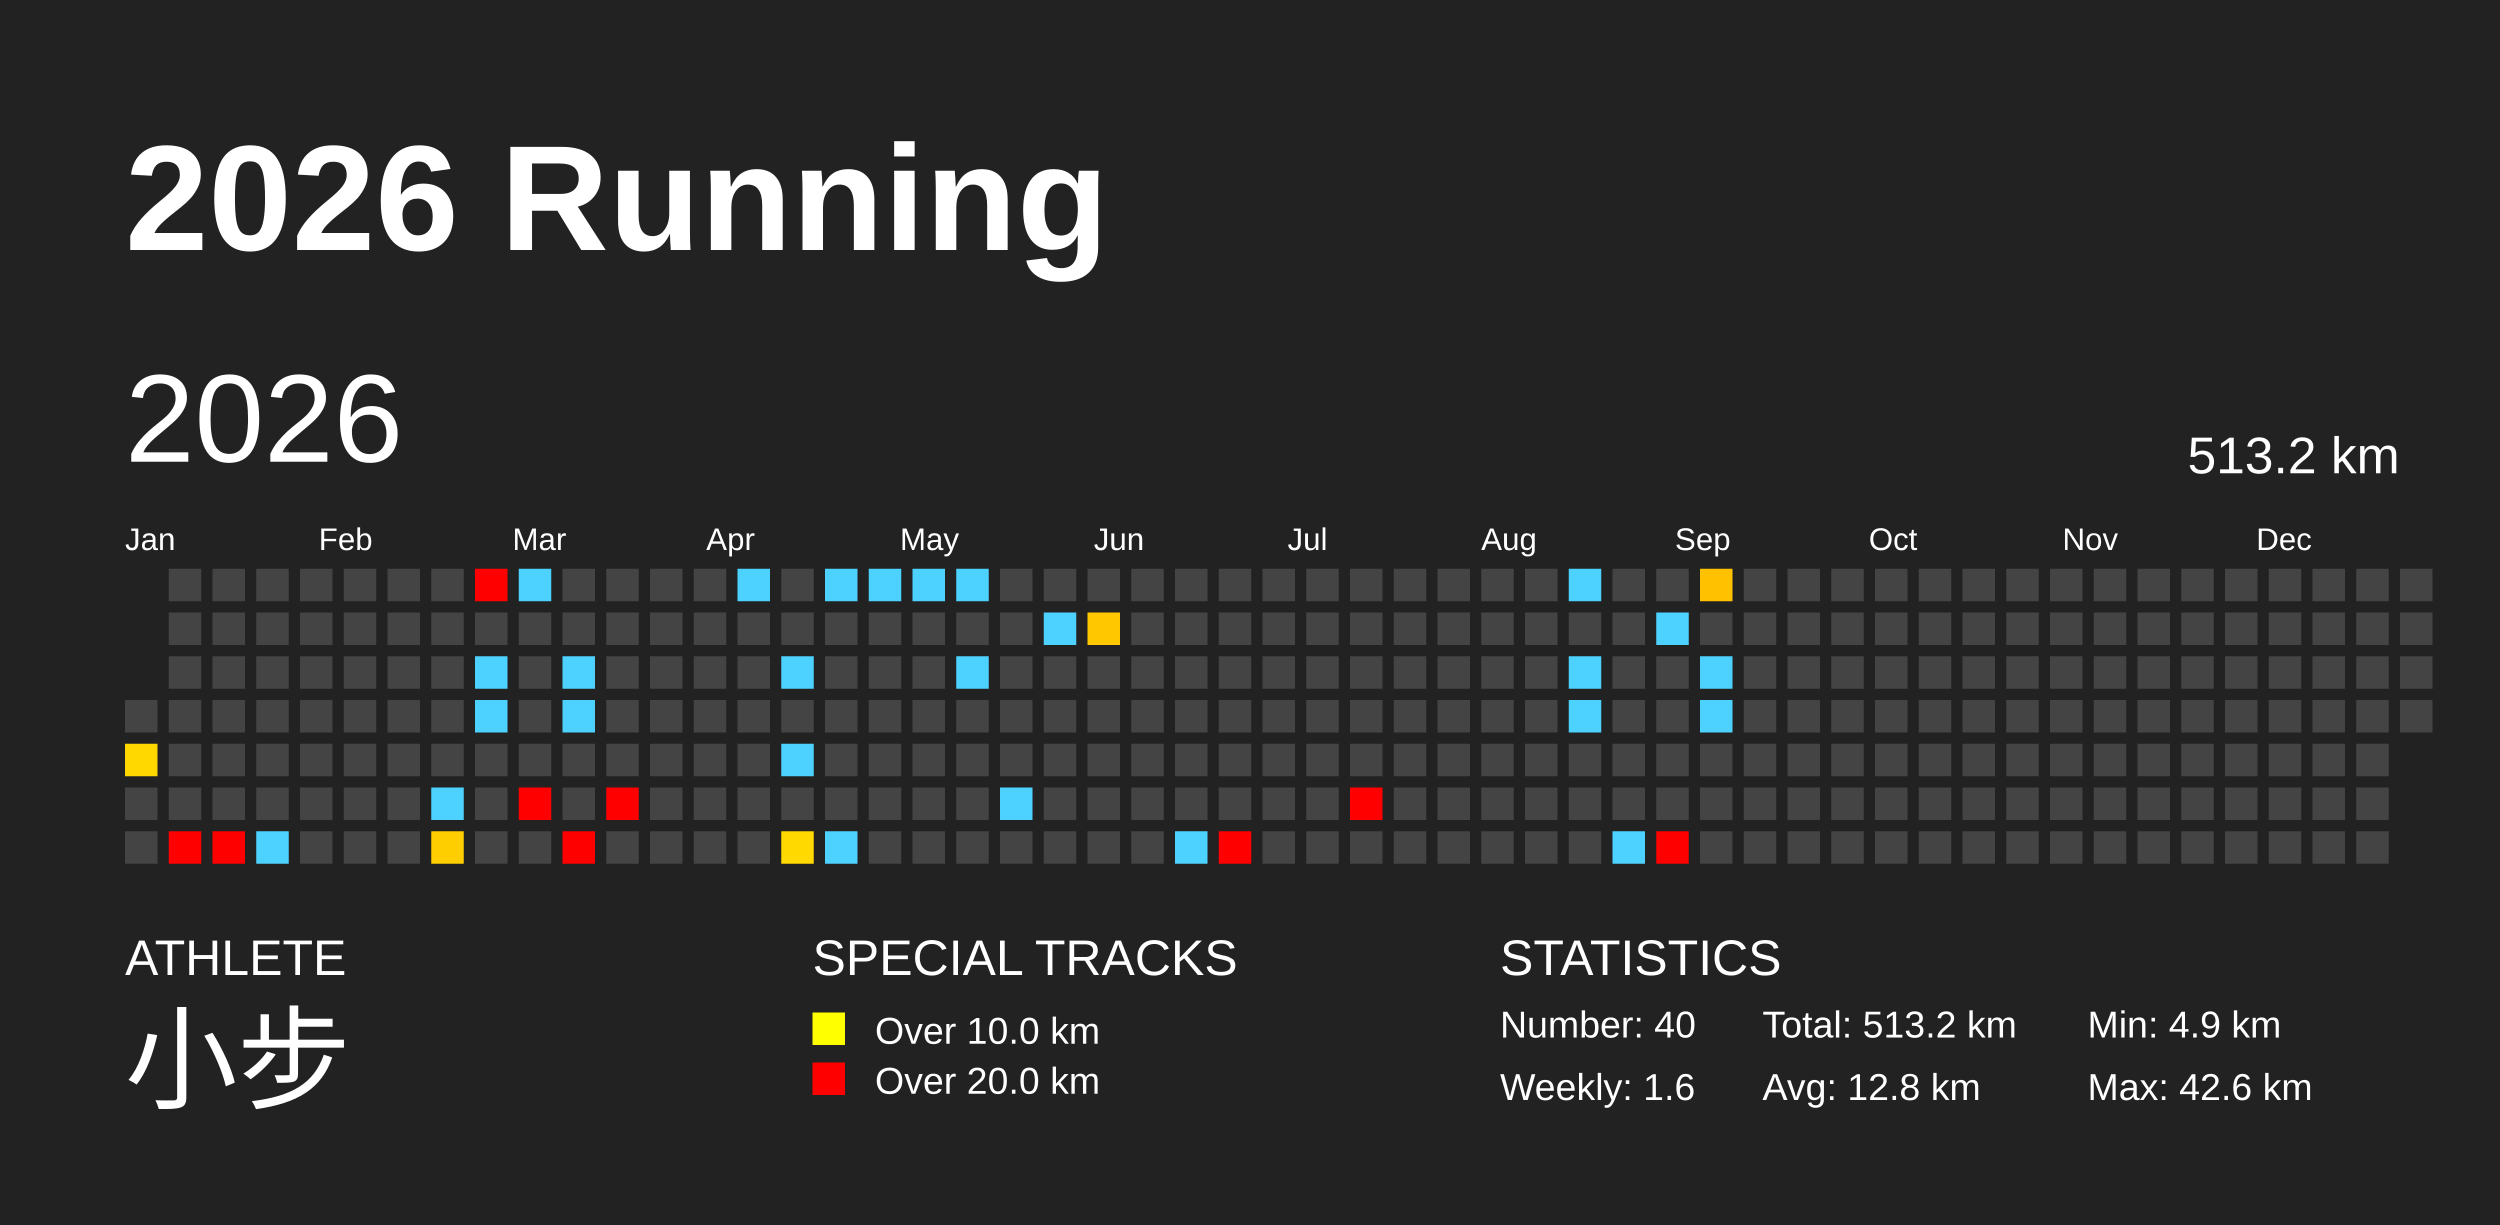
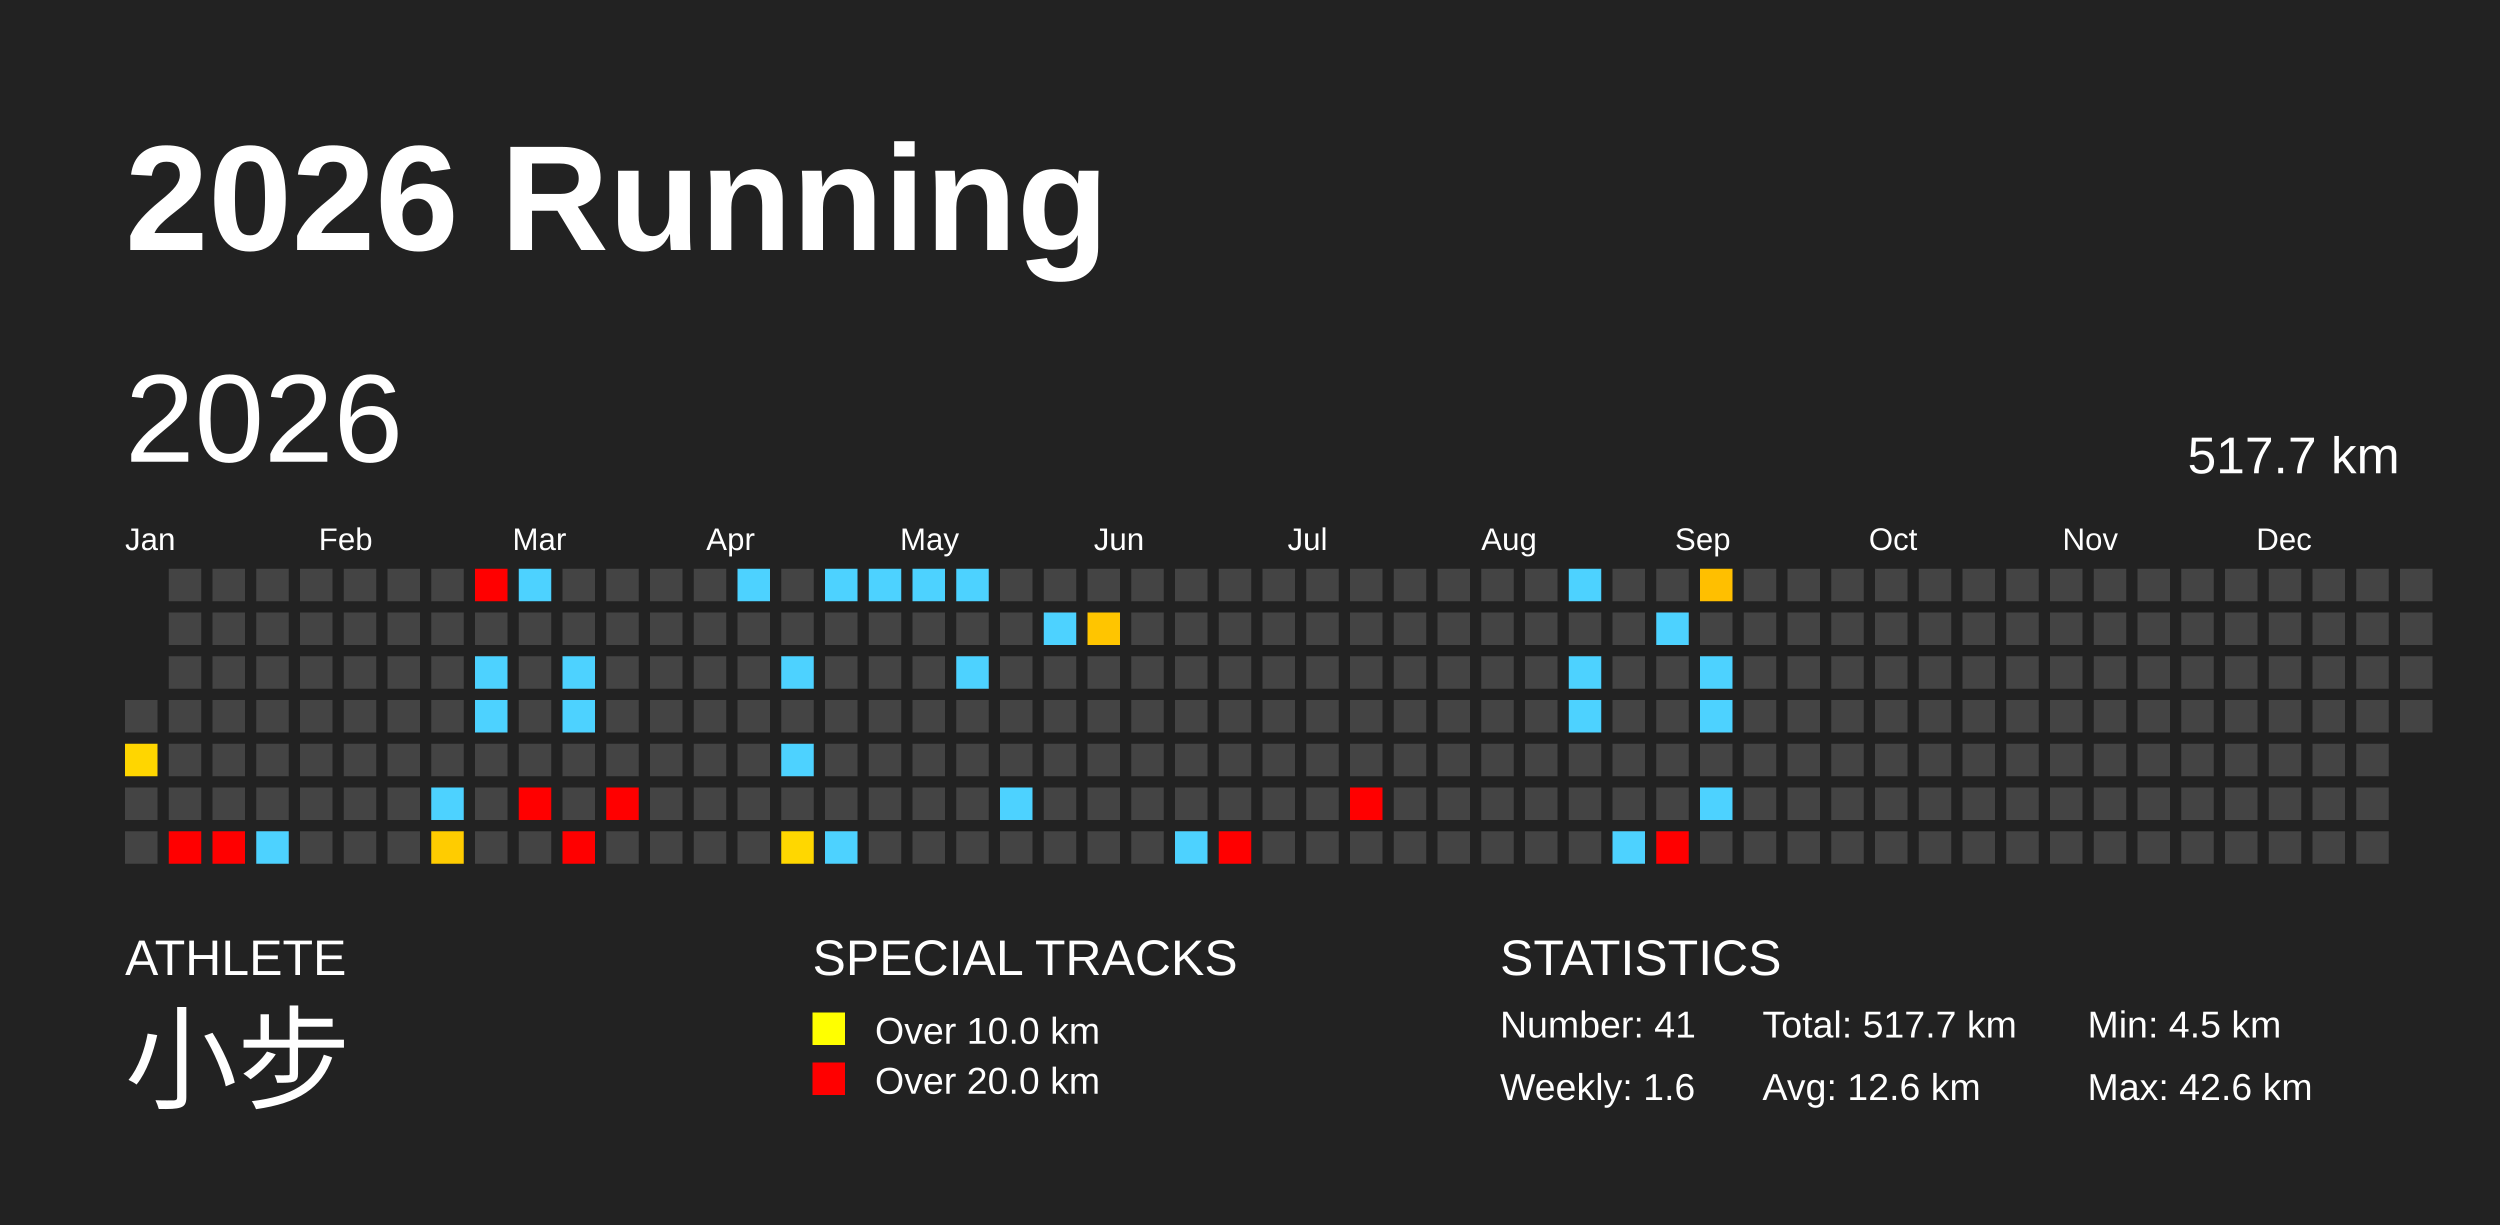
<svg xmlns="http://www.w3.org/2000/svg" baseProfile="full" height="98mm" version="1.1" viewBox="0,0,200,98" width="200mm">
  <defs />
  <rect fill="#222222" height="98" width="200" x="0" y="0" />
  <text fill="#FFFFFF" style="font-size:12px; font-family:Arial; font-weight:bold;" x="10" y="20">2026 Running</text>
  <text fill="#FFFFFF" style="font-size:4px; font-family:Arial" x="10" y="78">ATHLETE</text>
  <text fill="#FFFFFF" style="font-size:9px; font-family:Arial" x="10" y="88">小步</text>
  <text fill="#FFFFFF" style="font-size:4px; font-family:Arial" x="65" y="78">SPECIAL TRACKS</text>
  <rect fill="yellow" height="2.6" width="2.6" x="65" y="81" />
  <text fill="#FFFFFF" style="font-size:3px; font-family:Arial" x="70" y="83.5">Over 10.0 km</text>
  <rect fill="red" height="2.6" width="2.6" x="65" y="85" />
  <text fill="#FFFFFF" style="font-size:3px; font-family:Arial" x="70" y="87.5">Over 20.0 km</text>
  <text fill="#FFFFFF" style="font-size:4px; font-family:Arial" x="120" y="78">STATISTICS</text>
-   <text fill="#FFFFFF" style="font-size:3px; font-family:Arial" x="120" y="83">Number: 40</text>
+   <text fill="#FFFFFF" style="font-size:3px; font-family:Arial" x="120" y="83">Number: 41</text>
  <text fill="#FFFFFF" style="font-size:3px; font-family:Arial" x="120" y="88">Weekly: 1.6</text>
-   <text fill="#FFFFFF" style="font-size:3px; font-family:Arial" x="141" y="83">Total: 513.2 km</text>
-   <text fill="#FFFFFF" style="font-size:3px; font-family:Arial" x="141" y="88">Avg: 12.8 km</text>
-   <text fill="#FFFFFF" style="font-size:3px; font-family:Arial" x="167" y="83">Min: 4.9 km</text>
+   <text fill="#FFFFFF" style="font-size:3px; font-family:Arial" x="141" y="83">Total: 517.7 km</text>
+   <text fill="#FFFFFF" style="font-size:3px; font-family:Arial" x="141" y="88">Avg: 12.6 km</text>
+   <text fill="#FFFFFF" style="font-size:3px; font-family:Arial" x="167" y="83">Min: 4.5 km</text>
  <text fill="#FFFFFF" style="font-size:3px; font-family:Arial" x="167" y="88">Max: 42.6 km</text>
  <text dominant-baseline="hanging" fill="#FFFFFF" style="font-size:10.0px; font-family:Arial;" x="10" y="30">2026</text>
-   <text dominant-baseline="hanging" fill="#FFFFFF" style="font-size:4.125px; font-family:Arial;" x="175" y="35">513.2 km</text>
+   <text dominant-baseline="hanging" fill="#FFFFFF" style="font-size:4.125px; font-family:Arial;" x="175" y="35">517.7 km</text>
  <text fill="#FFFFFF" style="font-size:2.5px; font-family:Arial" x="10.0" y="44">Jan</text>
  <text fill="#FFFFFF" style="font-size:2.5px; font-family:Arial" x="25.5" y="44">Feb</text>
  <text fill="#FFFFFF" style="font-size:2.5px; font-family:Arial" x="41.0" y="44">Mar</text>
  <text fill="#FFFFFF" style="font-size:2.5px; font-family:Arial" x="56.5" y="44">Apr</text>
  <text fill="#FFFFFF" style="font-size:2.5px; font-family:Arial" x="72.0" y="44">May</text>
  <text fill="#FFFFFF" style="font-size:2.5px; font-family:Arial" x="87.5" y="44">Jun</text>
  <text fill="#FFFFFF" style="font-size:2.5px; font-family:Arial" x="103.0" y="44">Jul</text>
  <text fill="#FFFFFF" style="font-size:2.5px; font-family:Arial" x="118.5" y="44">Aug</text>
  <text fill="#FFFFFF" style="font-size:2.5px; font-family:Arial" x="134.0" y="44">Sep</text>
  <text fill="#FFFFFF" style="font-size:2.5px; font-family:Arial" x="149.5" y="44">Oct</text>
  <text fill="#FFFFFF" style="font-size:2.5px; font-family:Arial" x="165.0" y="44">Nov</text>
  <text fill="#FFFFFF" style="font-size:2.5px; font-family:Arial" x="180.5" y="44">Dec</text>
  <rect fill="#444444" height="2.6" width="2.6" x="10.0" y="56.0" />
-   <rect fill="#ffd800" height="2.6" width="2.6" x="10.0" y="59.5" />
+   <rect fill="#ffd600" height="2.6" width="2.6" x="10.0" y="59.5" />
  <rect fill="#444444" height="2.6" width="2.6" x="10.0" y="63.0" />
  <rect fill="#444444" height="2.6" width="2.6" x="10.0" y="66.5" />
  <rect fill="#444444" height="2.6" width="2.6" x="13.5" y="45.5" />
  <rect fill="#444444" height="2.6" width="2.6" x="13.5" y="49.0" />
  <rect fill="#444444" height="2.6" width="2.6" x="13.5" y="52.5" />
  <rect fill="#444444" height="2.6" width="2.6" x="13.5" y="56.0" />
  <rect fill="#444444" height="2.6" width="2.6" x="13.5" y="59.5" />
  <rect fill="#444444" height="2.6" width="2.6" x="13.5" y="63.0" />
  <rect fill="red" height="2.6" width="2.6" x="13.5" y="66.5" />
  <rect fill="#444444" height="2.6" width="2.6" x="17.0" y="45.5" />
  <rect fill="#444444" height="2.6" width="2.6" x="17.0" y="49.0" />
  <rect fill="#444444" height="2.6" width="2.6" x="17.0" y="52.5" />
  <rect fill="#444444" height="2.6" width="2.6" x="17.0" y="56.0" />
  <rect fill="#444444" height="2.6" width="2.6" x="17.0" y="59.5" />
  <rect fill="#444444" height="2.6" width="2.6" x="17.0" y="63.0" />
  <rect fill="red" height="2.6" width="2.6" x="17.0" y="66.5" />
  <rect fill="#444444" height="2.6" width="2.6" x="20.5" y="45.5" />
  <rect fill="#444444" height="2.6" width="2.6" x="20.5" y="49.0" />
  <rect fill="#444444" height="2.6" width="2.6" x="20.5" y="52.5" />
  <rect fill="#444444" height="2.6" width="2.6" x="20.5" y="56.0" />
  <rect fill="#444444" height="2.6" width="2.6" x="20.5" y="59.5" />
  <rect fill="#444444" height="2.6" width="2.6" x="20.5" y="63.0" />
  <rect fill="#4dd2ff" height="2.6" width="2.6" x="20.5" y="66.5" />
  <rect fill="#444444" height="2.6" width="2.6" x="24.0" y="45.5" />
  <rect fill="#444444" height="2.6" width="2.6" x="24.0" y="49.0" />
  <rect fill="#444444" height="2.6" width="2.6" x="24.0" y="52.5" />
  <rect fill="#444444" height="2.6" width="2.6" x="24.0" y="56.0" />
  <rect fill="#444444" height="2.6" width="2.6" x="24.0" y="59.5" />
  <rect fill="#444444" height="2.6" width="2.6" x="24.0" y="63.0" />
  <rect fill="#444444" height="2.6" width="2.6" x="24.0" y="66.5" />
  <rect fill="#444444" height="2.6" width="2.6" x="27.5" y="45.5" />
  <rect fill="#444444" height="2.6" width="2.6" x="27.5" y="49.0" />
  <rect fill="#444444" height="2.6" width="2.6" x="27.5" y="52.5" />
  <rect fill="#444444" height="2.6" width="2.6" x="27.5" y="56.0" />
  <rect fill="#444444" height="2.6" width="2.6" x="27.5" y="59.5" />
  <rect fill="#444444" height="2.6" width="2.6" x="27.5" y="63.0" />
  <rect fill="#444444" height="2.6" width="2.6" x="27.5" y="66.5" />
  <rect fill="#444444" height="2.6" width="2.6" x="31.0" y="45.5" />
  <rect fill="#444444" height="2.6" width="2.6" x="31.0" y="49.0" />
  <rect fill="#444444" height="2.6" width="2.6" x="31.0" y="52.5" />
  <rect fill="#444444" height="2.6" width="2.6" x="31.0" y="56.0" />
  <rect fill="#444444" height="2.6" width="2.6" x="31.0" y="59.5" />
  <rect fill="#444444" height="2.6" width="2.6" x="31.0" y="63.0" />
  <rect fill="#444444" height="2.6" width="2.6" x="31.0" y="66.5" />
  <rect fill="#444444" height="2.6" width="2.6" x="34.5" y="45.5" />
  <rect fill="#444444" height="2.6" width="2.6" x="34.5" y="49.0" />
  <rect fill="#444444" height="2.6" width="2.6" x="34.5" y="52.5" />
  <rect fill="#444444" height="2.6" width="2.6" x="34.5" y="56.0" />
  <rect fill="#444444" height="2.6" width="2.6" x="34.5" y="59.5" />
  <rect fill="#4dd2ff" height="2.6" width="2.6" x="34.5" y="63.0" />
-   <rect fill="#ffce00" height="2.6" width="2.6" x="34.5" y="66.5" />
+   <rect fill="#ffcc00" height="2.6" width="2.6" x="34.5" y="66.5" />
  <rect fill="red" height="2.6" width="2.6" x="38.0" y="45.5" />
  <rect fill="#444444" height="2.6" width="2.6" x="38.0" y="49.0" />
  <rect fill="#4dd2ff" height="2.6" width="2.6" x="38.0" y="52.5" />
  <rect fill="#4dd2ff" height="2.6" width="2.6" x="38.0" y="56.0" />
  <rect fill="#444444" height="2.6" width="2.6" x="38.0" y="59.5" />
  <rect fill="#444444" height="2.6" width="2.6" x="38.0" y="63.0" />
  <rect fill="#444444" height="2.6" width="2.6" x="38.0" y="66.5" />
  <rect fill="#4dd2ff" height="2.6" width="2.6" x="41.5" y="45.5" />
  <rect fill="#444444" height="2.6" width="2.6" x="41.5" y="49.0" />
  <rect fill="#444444" height="2.6" width="2.6" x="41.5" y="52.5" />
  <rect fill="#444444" height="2.6" width="2.6" x="41.5" y="56.0" />
  <rect fill="#444444" height="2.6" width="2.6" x="41.5" y="59.5" />
  <rect fill="red" height="2.6" width="2.6" x="41.5" y="63.0" />
  <rect fill="#444444" height="2.6" width="2.6" x="41.5" y="66.5" />
  <rect fill="#444444" height="2.6" width="2.6" x="45.0" y="45.5" />
  <rect fill="#444444" height="2.6" width="2.6" x="45.0" y="49.0" />
  <rect fill="#4dd2ff" height="2.6" width="2.6" x="45.0" y="52.5" />
  <rect fill="#4dd2ff" height="2.6" width="2.6" x="45.0" y="56.0" />
  <rect fill="#444444" height="2.6" width="2.6" x="45.0" y="59.5" />
  <rect fill="#444444" height="2.6" width="2.6" x="45.0" y="63.0" />
  <rect fill="red" height="2.6" width="2.6" x="45.0" y="66.5" />
  <rect fill="#444444" height="2.6" width="2.6" x="48.5" y="45.5" />
  <rect fill="#444444" height="2.6" width="2.6" x="48.5" y="49.0" />
  <rect fill="#444444" height="2.6" width="2.6" x="48.5" y="52.5" />
  <rect fill="#444444" height="2.6" width="2.6" x="48.5" y="56.0" />
  <rect fill="#444444" height="2.6" width="2.6" x="48.5" y="59.5" />
  <rect fill="red" height="2.6" width="2.6" x="48.5" y="63.0" />
  <rect fill="#444444" height="2.6" width="2.6" x="48.5" y="66.5" />
  <rect fill="#444444" height="2.6" width="2.6" x="52.0" y="45.5" />
  <rect fill="#444444" height="2.6" width="2.6" x="52.0" y="49.0" />
  <rect fill="#444444" height="2.6" width="2.6" x="52.0" y="52.5" />
  <rect fill="#444444" height="2.6" width="2.6" x="52.0" y="56.0" />
  <rect fill="#444444" height="2.6" width="2.6" x="52.0" y="59.5" />
  <rect fill="#444444" height="2.6" width="2.6" x="52.0" y="63.0" />
  <rect fill="#444444" height="2.6" width="2.6" x="52.0" y="66.5" />
  <rect fill="#444444" height="2.6" width="2.6" x="55.5" y="45.5" />
  <rect fill="#444444" height="2.6" width="2.6" x="55.5" y="49.0" />
  <rect fill="#444444" height="2.6" width="2.6" x="55.5" y="52.5" />
  <rect fill="#444444" height="2.6" width="2.6" x="55.5" y="56.0" />
  <rect fill="#444444" height="2.6" width="2.6" x="55.5" y="59.5" />
  <rect fill="#444444" height="2.6" width="2.6" x="55.5" y="63.0" />
  <rect fill="#444444" height="2.6" width="2.6" x="55.5" y="66.5" />
  <rect fill="#4dd2ff" height="2.6" width="2.6" x="59.0" y="45.5" />
  <rect fill="#444444" height="2.6" width="2.6" x="59.0" y="49.0" />
  <rect fill="#444444" height="2.6" width="2.6" x="59.0" y="52.5" />
  <rect fill="#444444" height="2.6" width="2.6" x="59.0" y="56.0" />
  <rect fill="#444444" height="2.6" width="2.6" x="59.0" y="59.5" />
  <rect fill="#444444" height="2.6" width="2.6" x="59.0" y="63.0" />
  <rect fill="#444444" height="2.6" width="2.6" x="59.0" y="66.5" />
  <rect fill="#444444" height="2.6" width="2.6" x="62.5" y="45.5" />
  <rect fill="#444444" height="2.6" width="2.6" x="62.5" y="49.0" />
  <rect fill="#4dd2ff" height="2.6" width="2.6" x="62.5" y="52.5" />
  <rect fill="#444444" height="2.6" width="2.6" x="62.5" y="56.0" />
  <rect fill="#4dd2ff" height="2.6" width="2.6" x="62.5" y="59.5" />
  <rect fill="#444444" height="2.6" width="2.6" x="62.5" y="63.0" />
-   <rect fill="#ffd900" height="2.6" width="2.6" x="62.5" y="66.5" />
+   <rect fill="#ffd700" height="2.6" width="2.6" x="62.5" y="66.5" />
  <rect fill="#4dd2ff" height="2.6" width="2.6" x="66.0" y="45.5" />
  <rect fill="#444444" height="2.6" width="2.6" x="66.0" y="49.0" />
  <rect fill="#444444" height="2.6" width="2.6" x="66.0" y="52.5" />
  <rect fill="#444444" height="2.6" width="2.6" x="66.0" y="56.0" />
  <rect fill="#444444" height="2.6" width="2.6" x="66.0" y="59.5" />
  <rect fill="#444444" height="2.6" width="2.6" x="66.0" y="63.0" />
  <rect fill="#4dd2ff" height="2.6" width="2.6" x="66.0" y="66.5" />
  <rect fill="#4dd2ff" height="2.6" width="2.6" x="69.5" y="45.5" />
  <rect fill="#444444" height="2.6" width="2.6" x="69.5" y="49.0" />
  <rect fill="#444444" height="2.6" width="2.6" x="69.5" y="52.5" />
  <rect fill="#444444" height="2.6" width="2.6" x="69.5" y="56.0" />
  <rect fill="#444444" height="2.6" width="2.6" x="69.5" y="59.5" />
  <rect fill="#444444" height="2.6" width="2.6" x="69.5" y="63.0" />
  <rect fill="#444444" height="2.6" width="2.6" x="69.5" y="66.5" />
  <rect fill="#4dd2ff" height="2.6" width="2.6" x="73.0" y="45.5" />
  <rect fill="#444444" height="2.6" width="2.6" x="73.0" y="49.0" />
  <rect fill="#444444" height="2.6" width="2.6" x="73.0" y="52.5" />
  <rect fill="#444444" height="2.6" width="2.6" x="73.0" y="56.0" />
  <rect fill="#444444" height="2.6" width="2.6" x="73.0" y="59.5" />
  <rect fill="#444444" height="2.6" width="2.6" x="73.0" y="63.0" />
  <rect fill="#444444" height="2.6" width="2.6" x="73.0" y="66.5" />
  <rect fill="#4dd2ff" height="2.6" width="2.6" x="76.5" y="45.5" />
  <rect fill="#444444" height="2.6" width="2.6" x="76.5" y="49.0" />
  <rect fill="#4dd2ff" height="2.6" width="2.6" x="76.5" y="52.5" />
  <rect fill="#444444" height="2.6" width="2.6" x="76.5" y="56.0" />
  <rect fill="#444444" height="2.6" width="2.6" x="76.5" y="59.5" />
  <rect fill="#444444" height="2.6" width="2.6" x="76.5" y="63.0" />
  <rect fill="#444444" height="2.6" width="2.6" x="76.5" y="66.5" />
  <rect fill="#444444" height="2.6" width="2.6" x="80.0" y="45.5" />
  <rect fill="#444444" height="2.6" width="2.6" x="80.0" y="49.0" />
  <rect fill="#444444" height="2.6" width="2.6" x="80.0" y="52.5" />
  <rect fill="#444444" height="2.6" width="2.6" x="80.0" y="56.0" />
  <rect fill="#444444" height="2.6" width="2.6" x="80.0" y="59.5" />
  <rect fill="#4dd2ff" height="2.6" width="2.6" x="80.0" y="63.0" />
  <rect fill="#444444" height="2.6" width="2.6" x="80.0" y="66.5" />
  <rect fill="#444444" height="2.6" width="2.6" x="83.5" y="45.5" />
  <rect fill="#4dd2ff" height="2.6" width="2.6" x="83.5" y="49.0" />
  <rect fill="#444444" height="2.6" width="2.6" x="83.5" y="52.5" />
  <rect fill="#444444" height="2.6" width="2.6" x="83.5" y="56.0" />
  <rect fill="#444444" height="2.6" width="2.6" x="83.5" y="59.5" />
  <rect fill="#444444" height="2.6" width="2.6" x="83.5" y="63.0" />
  <rect fill="#444444" height="2.6" width="2.6" x="83.5" y="66.5" />
  <rect fill="#444444" height="2.6" width="2.6" x="87.0" y="45.5" />
-   <rect fill="#ffc700" height="2.6" width="2.6" x="87.0" y="49.0" />
+   <rect fill="#ffc500" height="2.6" width="2.6" x="87.0" y="49.0" />
  <rect fill="#444444" height="2.6" width="2.6" x="87.0" y="52.5" />
  <rect fill="#444444" height="2.6" width="2.6" x="87.0" y="56.0" />
  <rect fill="#444444" height="2.6" width="2.6" x="87.0" y="59.5" />
  <rect fill="#444444" height="2.6" width="2.6" x="87.0" y="63.0" />
  <rect fill="#444444" height="2.6" width="2.6" x="87.0" y="66.5" />
  <rect fill="#444444" height="2.6" width="2.6" x="90.5" y="45.5" />
  <rect fill="#444444" height="2.6" width="2.6" x="90.5" y="49.0" />
  <rect fill="#444444" height="2.6" width="2.6" x="90.5" y="52.5" />
  <rect fill="#444444" height="2.6" width="2.6" x="90.5" y="56.0" />
  <rect fill="#444444" height="2.6" width="2.6" x="90.5" y="59.5" />
  <rect fill="#444444" height="2.6" width="2.6" x="90.5" y="63.0" />
  <rect fill="#444444" height="2.6" width="2.6" x="90.5" y="66.5" />
  <rect fill="#444444" height="2.6" width="2.6" x="94.0" y="45.5" />
  <rect fill="#444444" height="2.6" width="2.6" x="94.0" y="49.0" />
  <rect fill="#444444" height="2.6" width="2.6" x="94.0" y="52.5" />
  <rect fill="#444444" height="2.6" width="2.6" x="94.0" y="56.0" />
  <rect fill="#444444" height="2.6" width="2.6" x="94.0" y="59.5" />
  <rect fill="#444444" height="2.6" width="2.6" x="94.0" y="63.0" />
  <rect fill="#4dd2ff" height="2.6" width="2.6" x="94.0" y="66.5" />
  <rect fill="#444444" height="2.6" width="2.6" x="97.5" y="45.5" />
  <rect fill="#444444" height="2.6" width="2.6" x="97.5" y="49.0" />
  <rect fill="#444444" height="2.6" width="2.6" x="97.5" y="52.5" />
  <rect fill="#444444" height="2.6" width="2.6" x="97.5" y="56.0" />
  <rect fill="#444444" height="2.6" width="2.6" x="97.5" y="59.5" />
  <rect fill="#444444" height="2.6" width="2.6" x="97.5" y="63.0" />
  <rect fill="red" height="2.6" width="2.6" x="97.5" y="66.5" />
  <rect fill="#444444" height="2.6" width="2.6" x="101.0" y="45.5" />
  <rect fill="#444444" height="2.6" width="2.6" x="101.0" y="49.0" />
  <rect fill="#444444" height="2.6" width="2.6" x="101.0" y="52.5" />
  <rect fill="#444444" height="2.6" width="2.6" x="101.0" y="56.0" />
  <rect fill="#444444" height="2.6" width="2.6" x="101.0" y="59.5" />
  <rect fill="#444444" height="2.6" width="2.6" x="101.0" y="63.0" />
  <rect fill="#444444" height="2.6" width="2.6" x="101.0" y="66.5" />
  <rect fill="#444444" height="2.6" width="2.6" x="104.5" y="45.5" />
  <rect fill="#444444" height="2.6" width="2.6" x="104.5" y="49.0" />
  <rect fill="#444444" height="2.6" width="2.6" x="104.5" y="52.5" />
  <rect fill="#444444" height="2.6" width="2.6" x="104.5" y="56.0" />
  <rect fill="#444444" height="2.6" width="2.6" x="104.5" y="59.5" />
  <rect fill="#444444" height="2.6" width="2.6" x="104.5" y="63.0" />
  <rect fill="#444444" height="2.6" width="2.6" x="104.5" y="66.5" />
  <rect fill="#444444" height="2.6" width="2.6" x="108.0" y="45.5" />
  <rect fill="#444444" height="2.6" width="2.6" x="108.0" y="49.0" />
  <rect fill="#444444" height="2.6" width="2.6" x="108.0" y="52.5" />
  <rect fill="#444444" height="2.6" width="2.6" x="108.0" y="56.0" />
  <rect fill="#444444" height="2.6" width="2.6" x="108.0" y="59.5" />
  <rect fill="red" height="2.6" width="2.6" x="108.0" y="63.0" />
  <rect fill="#444444" height="2.6" width="2.6" x="108.0" y="66.5" />
  <rect fill="#444444" height="2.6" width="2.6" x="111.5" y="45.5" />
  <rect fill="#444444" height="2.6" width="2.6" x="111.5" y="49.0" />
  <rect fill="#444444" height="2.6" width="2.6" x="111.5" y="52.5" />
  <rect fill="#444444" height="2.6" width="2.6" x="111.5" y="56.0" />
  <rect fill="#444444" height="2.6" width="2.6" x="111.5" y="59.5" />
  <rect fill="#444444" height="2.6" width="2.6" x="111.5" y="63.0" />
  <rect fill="#444444" height="2.6" width="2.6" x="111.5" y="66.5" />
  <rect fill="#444444" height="2.6" width="2.6" x="115.0" y="45.5" />
  <rect fill="#444444" height="2.6" width="2.6" x="115.0" y="49.0" />
  <rect fill="#444444" height="2.6" width="2.6" x="115.0" y="52.5" />
  <rect fill="#444444" height="2.6" width="2.6" x="115.0" y="56.0" />
  <rect fill="#444444" height="2.6" width="2.6" x="115.0" y="59.5" />
  <rect fill="#444444" height="2.6" width="2.6" x="115.0" y="63.0" />
  <rect fill="#444444" height="2.6" width="2.6" x="115.0" y="66.5" />
  <rect fill="#444444" height="2.6" width="2.6" x="118.5" y="45.5" />
  <rect fill="#444444" height="2.6" width="2.6" x="118.5" y="49.0" />
  <rect fill="#444444" height="2.6" width="2.6" x="118.5" y="52.5" />
  <rect fill="#444444" height="2.6" width="2.6" x="118.5" y="56.0" />
  <rect fill="#444444" height="2.6" width="2.6" x="118.5" y="59.5" />
  <rect fill="#444444" height="2.6" width="2.6" x="118.5" y="63.0" />
  <rect fill="#444444" height="2.6" width="2.6" x="118.5" y="66.5" />
  <rect fill="#444444" height="2.6" width="2.6" x="122.0" y="45.5" />
  <rect fill="#444444" height="2.6" width="2.6" x="122.0" y="49.0" />
  <rect fill="#444444" height="2.6" width="2.6" x="122.0" y="52.5" />
  <rect fill="#444444" height="2.6" width="2.6" x="122.0" y="56.0" />
  <rect fill="#444444" height="2.6" width="2.6" x="122.0" y="59.5" />
  <rect fill="#444444" height="2.6" width="2.6" x="122.0" y="63.0" />
  <rect fill="#444444" height="2.6" width="2.6" x="122.0" y="66.5" />
  <rect fill="#4dd2ff" height="2.6" width="2.6" x="125.5" y="45.5" />
  <rect fill="#444444" height="2.6" width="2.6" x="125.5" y="49.0" />
  <rect fill="#4dd2ff" height="2.6" width="2.6" x="125.5" y="52.5" />
  <rect fill="#4dd2ff" height="2.6" width="2.6" x="125.5" y="56.0" />
  <rect fill="#444444" height="2.6" width="2.6" x="125.5" y="59.5" />
  <rect fill="#444444" height="2.6" width="2.6" x="125.5" y="63.0" />
  <rect fill="#444444" height="2.6" width="2.6" x="125.5" y="66.5" />
  <rect fill="#444444" height="2.6" width="2.6" x="129.0" y="45.5" />
  <rect fill="#444444" height="2.6" width="2.6" x="129.0" y="49.0" />
  <rect fill="#444444" height="2.6" width="2.6" x="129.0" y="52.5" />
  <rect fill="#444444" height="2.6" width="2.6" x="129.0" y="56.0" />
  <rect fill="#444444" height="2.6" width="2.6" x="129.0" y="59.5" />
  <rect fill="#444444" height="2.6" width="2.6" x="129.0" y="63.0" />
  <rect fill="#4dd2ff" height="2.6" width="2.6" x="129.0" y="66.5" />
  <rect fill="#444444" height="2.6" width="2.6" x="132.5" y="45.5" />
  <rect fill="#4dd2ff" height="2.6" width="2.6" x="132.5" y="49.0" />
  <rect fill="#444444" height="2.6" width="2.6" x="132.5" y="52.5" />
  <rect fill="#444444" height="2.6" width="2.6" x="132.5" y="56.0" />
  <rect fill="#444444" height="2.6" width="2.6" x="132.5" y="59.5" />
  <rect fill="#444444" height="2.6" width="2.6" x="132.5" y="63.0" />
  <rect fill="red" height="2.6" width="2.6" x="132.5" y="66.5" />
-   <rect fill="#ffc100" height="2.6" width="2.6" x="136.0" y="45.5" />
+   <rect fill="#ffbf00" height="2.6" width="2.6" x="136.0" y="45.5" />
  <rect fill="#444444" height="2.6" width="2.6" x="136.0" y="49.0" />
  <rect fill="#4dd2ff" height="2.6" width="2.6" x="136.0" y="52.5" />
  <rect fill="#4dd2ff" height="2.6" width="2.6" x="136.0" y="56.0" />
  <rect fill="#444444" height="2.6" width="2.6" x="136.0" y="59.5" />
-   <rect fill="#444444" height="2.6" width="2.6" x="136.0" y="63.0" />
+   <rect fill="#4dd2ff" height="2.6" width="2.6" x="136.0" y="63.0" />
  <rect fill="#444444" height="2.6" width="2.6" x="136.0" y="66.5" />
  <rect fill="#444444" height="2.6" width="2.6" x="139.5" y="45.5" />
  <rect fill="#444444" height="2.6" width="2.6" x="139.5" y="49.0" />
  <rect fill="#444444" height="2.6" width="2.6" x="139.5" y="52.5" />
  <rect fill="#444444" height="2.6" width="2.6" x="139.5" y="56.0" />
  <rect fill="#444444" height="2.6" width="2.6" x="139.5" y="59.5" />
  <rect fill="#444444" height="2.6" width="2.6" x="139.5" y="63.0" />
  <rect fill="#444444" height="2.6" width="2.6" x="139.5" y="66.5" />
  <rect fill="#444444" height="2.6" width="2.6" x="143.0" y="45.5" />
  <rect fill="#444444" height="2.6" width="2.6" x="143.0" y="49.0" />
  <rect fill="#444444" height="2.6" width="2.6" x="143.0" y="52.5" />
  <rect fill="#444444" height="2.6" width="2.6" x="143.0" y="56.0" />
  <rect fill="#444444" height="2.6" width="2.6" x="143.0" y="59.5" />
  <rect fill="#444444" height="2.6" width="2.6" x="143.0" y="63.0" />
  <rect fill="#444444" height="2.6" width="2.6" x="143.0" y="66.5" />
  <rect fill="#444444" height="2.6" width="2.6" x="146.5" y="45.5" />
  <rect fill="#444444" height="2.6" width="2.6" x="146.5" y="49.0" />
  <rect fill="#444444" height="2.6" width="2.6" x="146.5" y="52.5" />
  <rect fill="#444444" height="2.6" width="2.6" x="146.5" y="56.0" />
  <rect fill="#444444" height="2.6" width="2.6" x="146.5" y="59.5" />
  <rect fill="#444444" height="2.6" width="2.6" x="146.5" y="63.0" />
  <rect fill="#444444" height="2.6" width="2.6" x="146.5" y="66.5" />
  <rect fill="#444444" height="2.6" width="2.6" x="150.0" y="45.5" />
  <rect fill="#444444" height="2.6" width="2.6" x="150.0" y="49.0" />
  <rect fill="#444444" height="2.6" width="2.6" x="150.0" y="52.5" />
  <rect fill="#444444" height="2.6" width="2.6" x="150.0" y="56.0" />
  <rect fill="#444444" height="2.6" width="2.6" x="150.0" y="59.5" />
  <rect fill="#444444" height="2.6" width="2.6" x="150.0" y="63.0" />
  <rect fill="#444444" height="2.6" width="2.6" x="150.0" y="66.5" />
  <rect fill="#444444" height="2.6" width="2.6" x="153.5" y="45.5" />
  <rect fill="#444444" height="2.6" width="2.6" x="153.5" y="49.0" />
  <rect fill="#444444" height="2.6" width="2.6" x="153.5" y="52.5" />
  <rect fill="#444444" height="2.6" width="2.6" x="153.5" y="56.0" />
  <rect fill="#444444" height="2.6" width="2.6" x="153.5" y="59.5" />
  <rect fill="#444444" height="2.6" width="2.6" x="153.5" y="63.0" />
  <rect fill="#444444" height="2.6" width="2.6" x="153.5" y="66.5" />
  <rect fill="#444444" height="2.6" width="2.6" x="157.0" y="45.5" />
  <rect fill="#444444" height="2.6" width="2.6" x="157.0" y="49.0" />
  <rect fill="#444444" height="2.6" width="2.6" x="157.0" y="52.5" />
  <rect fill="#444444" height="2.6" width="2.6" x="157.0" y="56.0" />
  <rect fill="#444444" height="2.6" width="2.6" x="157.0" y="59.5" />
  <rect fill="#444444" height="2.6" width="2.6" x="157.0" y="63.0" />
  <rect fill="#444444" height="2.6" width="2.6" x="157.0" y="66.5" />
  <rect fill="#444444" height="2.6" width="2.6" x="160.5" y="45.5" />
  <rect fill="#444444" height="2.6" width="2.6" x="160.5" y="49.0" />
  <rect fill="#444444" height="2.6" width="2.6" x="160.5" y="52.5" />
  <rect fill="#444444" height="2.6" width="2.6" x="160.5" y="56.0" />
  <rect fill="#444444" height="2.6" width="2.6" x="160.5" y="59.5" />
  <rect fill="#444444" height="2.6" width="2.6" x="160.5" y="63.0" />
  <rect fill="#444444" height="2.6" width="2.6" x="160.5" y="66.5" />
  <rect fill="#444444" height="2.6" width="2.6" x="164.0" y="45.5" />
  <rect fill="#444444" height="2.6" width="2.6" x="164.0" y="49.0" />
  <rect fill="#444444" height="2.6" width="2.6" x="164.0" y="52.5" />
  <rect fill="#444444" height="2.6" width="2.6" x="164.0" y="56.0" />
  <rect fill="#444444" height="2.6" width="2.6" x="164.0" y="59.5" />
  <rect fill="#444444" height="2.6" width="2.6" x="164.0" y="63.0" />
  <rect fill="#444444" height="2.6" width="2.6" x="164.0" y="66.5" />
  <rect fill="#444444" height="2.6" width="2.6" x="167.5" y="45.5" />
  <rect fill="#444444" height="2.6" width="2.6" x="167.5" y="49.0" />
  <rect fill="#444444" height="2.6" width="2.6" x="167.5" y="52.5" />
  <rect fill="#444444" height="2.6" width="2.6" x="167.5" y="56.0" />
  <rect fill="#444444" height="2.6" width="2.6" x="167.5" y="59.5" />
  <rect fill="#444444" height="2.6" width="2.6" x="167.5" y="63.0" />
  <rect fill="#444444" height="2.6" width="2.6" x="167.5" y="66.5" />
  <rect fill="#444444" height="2.6" width="2.6" x="171.0" y="45.5" />
  <rect fill="#444444" height="2.6" width="2.6" x="171.0" y="49.0" />
  <rect fill="#444444" height="2.6" width="2.6" x="171.0" y="52.5" />
  <rect fill="#444444" height="2.6" width="2.6" x="171.0" y="56.0" />
  <rect fill="#444444" height="2.6" width="2.6" x="171.0" y="59.5" />
  <rect fill="#444444" height="2.6" width="2.6" x="171.0" y="63.0" />
  <rect fill="#444444" height="2.6" width="2.6" x="171.0" y="66.5" />
  <rect fill="#444444" height="2.6" width="2.6" x="174.5" y="45.5" />
  <rect fill="#444444" height="2.6" width="2.6" x="174.5" y="49.0" />
  <rect fill="#444444" height="2.6" width="2.6" x="174.5" y="52.5" />
  <rect fill="#444444" height="2.6" width="2.6" x="174.5" y="56.0" />
  <rect fill="#444444" height="2.6" width="2.6" x="174.5" y="59.5" />
  <rect fill="#444444" height="2.6" width="2.6" x="174.5" y="63.0" />
  <rect fill="#444444" height="2.6" width="2.6" x="174.5" y="66.5" />
  <rect fill="#444444" height="2.6" width="2.6" x="178.0" y="45.5" />
  <rect fill="#444444" height="2.6" width="2.6" x="178.0" y="49.0" />
  <rect fill="#444444" height="2.6" width="2.6" x="178.0" y="52.5" />
  <rect fill="#444444" height="2.6" width="2.6" x="178.0" y="56.0" />
  <rect fill="#444444" height="2.6" width="2.6" x="178.0" y="59.5" />
  <rect fill="#444444" height="2.6" width="2.6" x="178.0" y="63.0" />
  <rect fill="#444444" height="2.6" width="2.6" x="178.0" y="66.5" />
  <rect fill="#444444" height="2.6" width="2.6" x="181.5" y="45.5" />
  <rect fill="#444444" height="2.6" width="2.6" x="181.5" y="49.0" />
  <rect fill="#444444" height="2.6" width="2.6" x="181.5" y="52.5" />
  <rect fill="#444444" height="2.6" width="2.6" x="181.5" y="56.0" />
  <rect fill="#444444" height="2.6" width="2.6" x="181.5" y="59.5" />
  <rect fill="#444444" height="2.6" width="2.6" x="181.5" y="63.0" />
  <rect fill="#444444" height="2.6" width="2.6" x="181.5" y="66.5" />
  <rect fill="#444444" height="2.6" width="2.6" x="185.0" y="45.5" />
  <rect fill="#444444" height="2.6" width="2.6" x="185.0" y="49.0" />
  <rect fill="#444444" height="2.6" width="2.6" x="185.0" y="52.5" />
  <rect fill="#444444" height="2.6" width="2.6" x="185.0" y="56.0" />
  <rect fill="#444444" height="2.6" width="2.6" x="185.0" y="59.5" />
  <rect fill="#444444" height="2.6" width="2.6" x="185.0" y="63.0" />
  <rect fill="#444444" height="2.6" width="2.6" x="185.0" y="66.5" />
  <rect fill="#444444" height="2.6" width="2.6" x="188.5" y="45.5" />
  <rect fill="#444444" height="2.6" width="2.6" x="188.5" y="49.0" />
  <rect fill="#444444" height="2.6" width="2.6" x="188.5" y="52.5" />
  <rect fill="#444444" height="2.6" width="2.6" x="188.5" y="56.0" />
  <rect fill="#444444" height="2.6" width="2.6" x="188.5" y="59.5" />
  <rect fill="#444444" height="2.6" width="2.6" x="188.5" y="63.0" />
  <rect fill="#444444" height="2.6" width="2.6" x="188.5" y="66.5" />
  <rect fill="#444444" height="2.6" width="2.6" x="192.0" y="45.5" />
  <rect fill="#444444" height="2.6" width="2.6" x="192.0" y="49.0" />
  <rect fill="#444444" height="2.6" width="2.6" x="192.0" y="52.5" />
  <rect fill="#444444" height="2.6" width="2.6" x="192.0" y="56.0" />
</svg>
